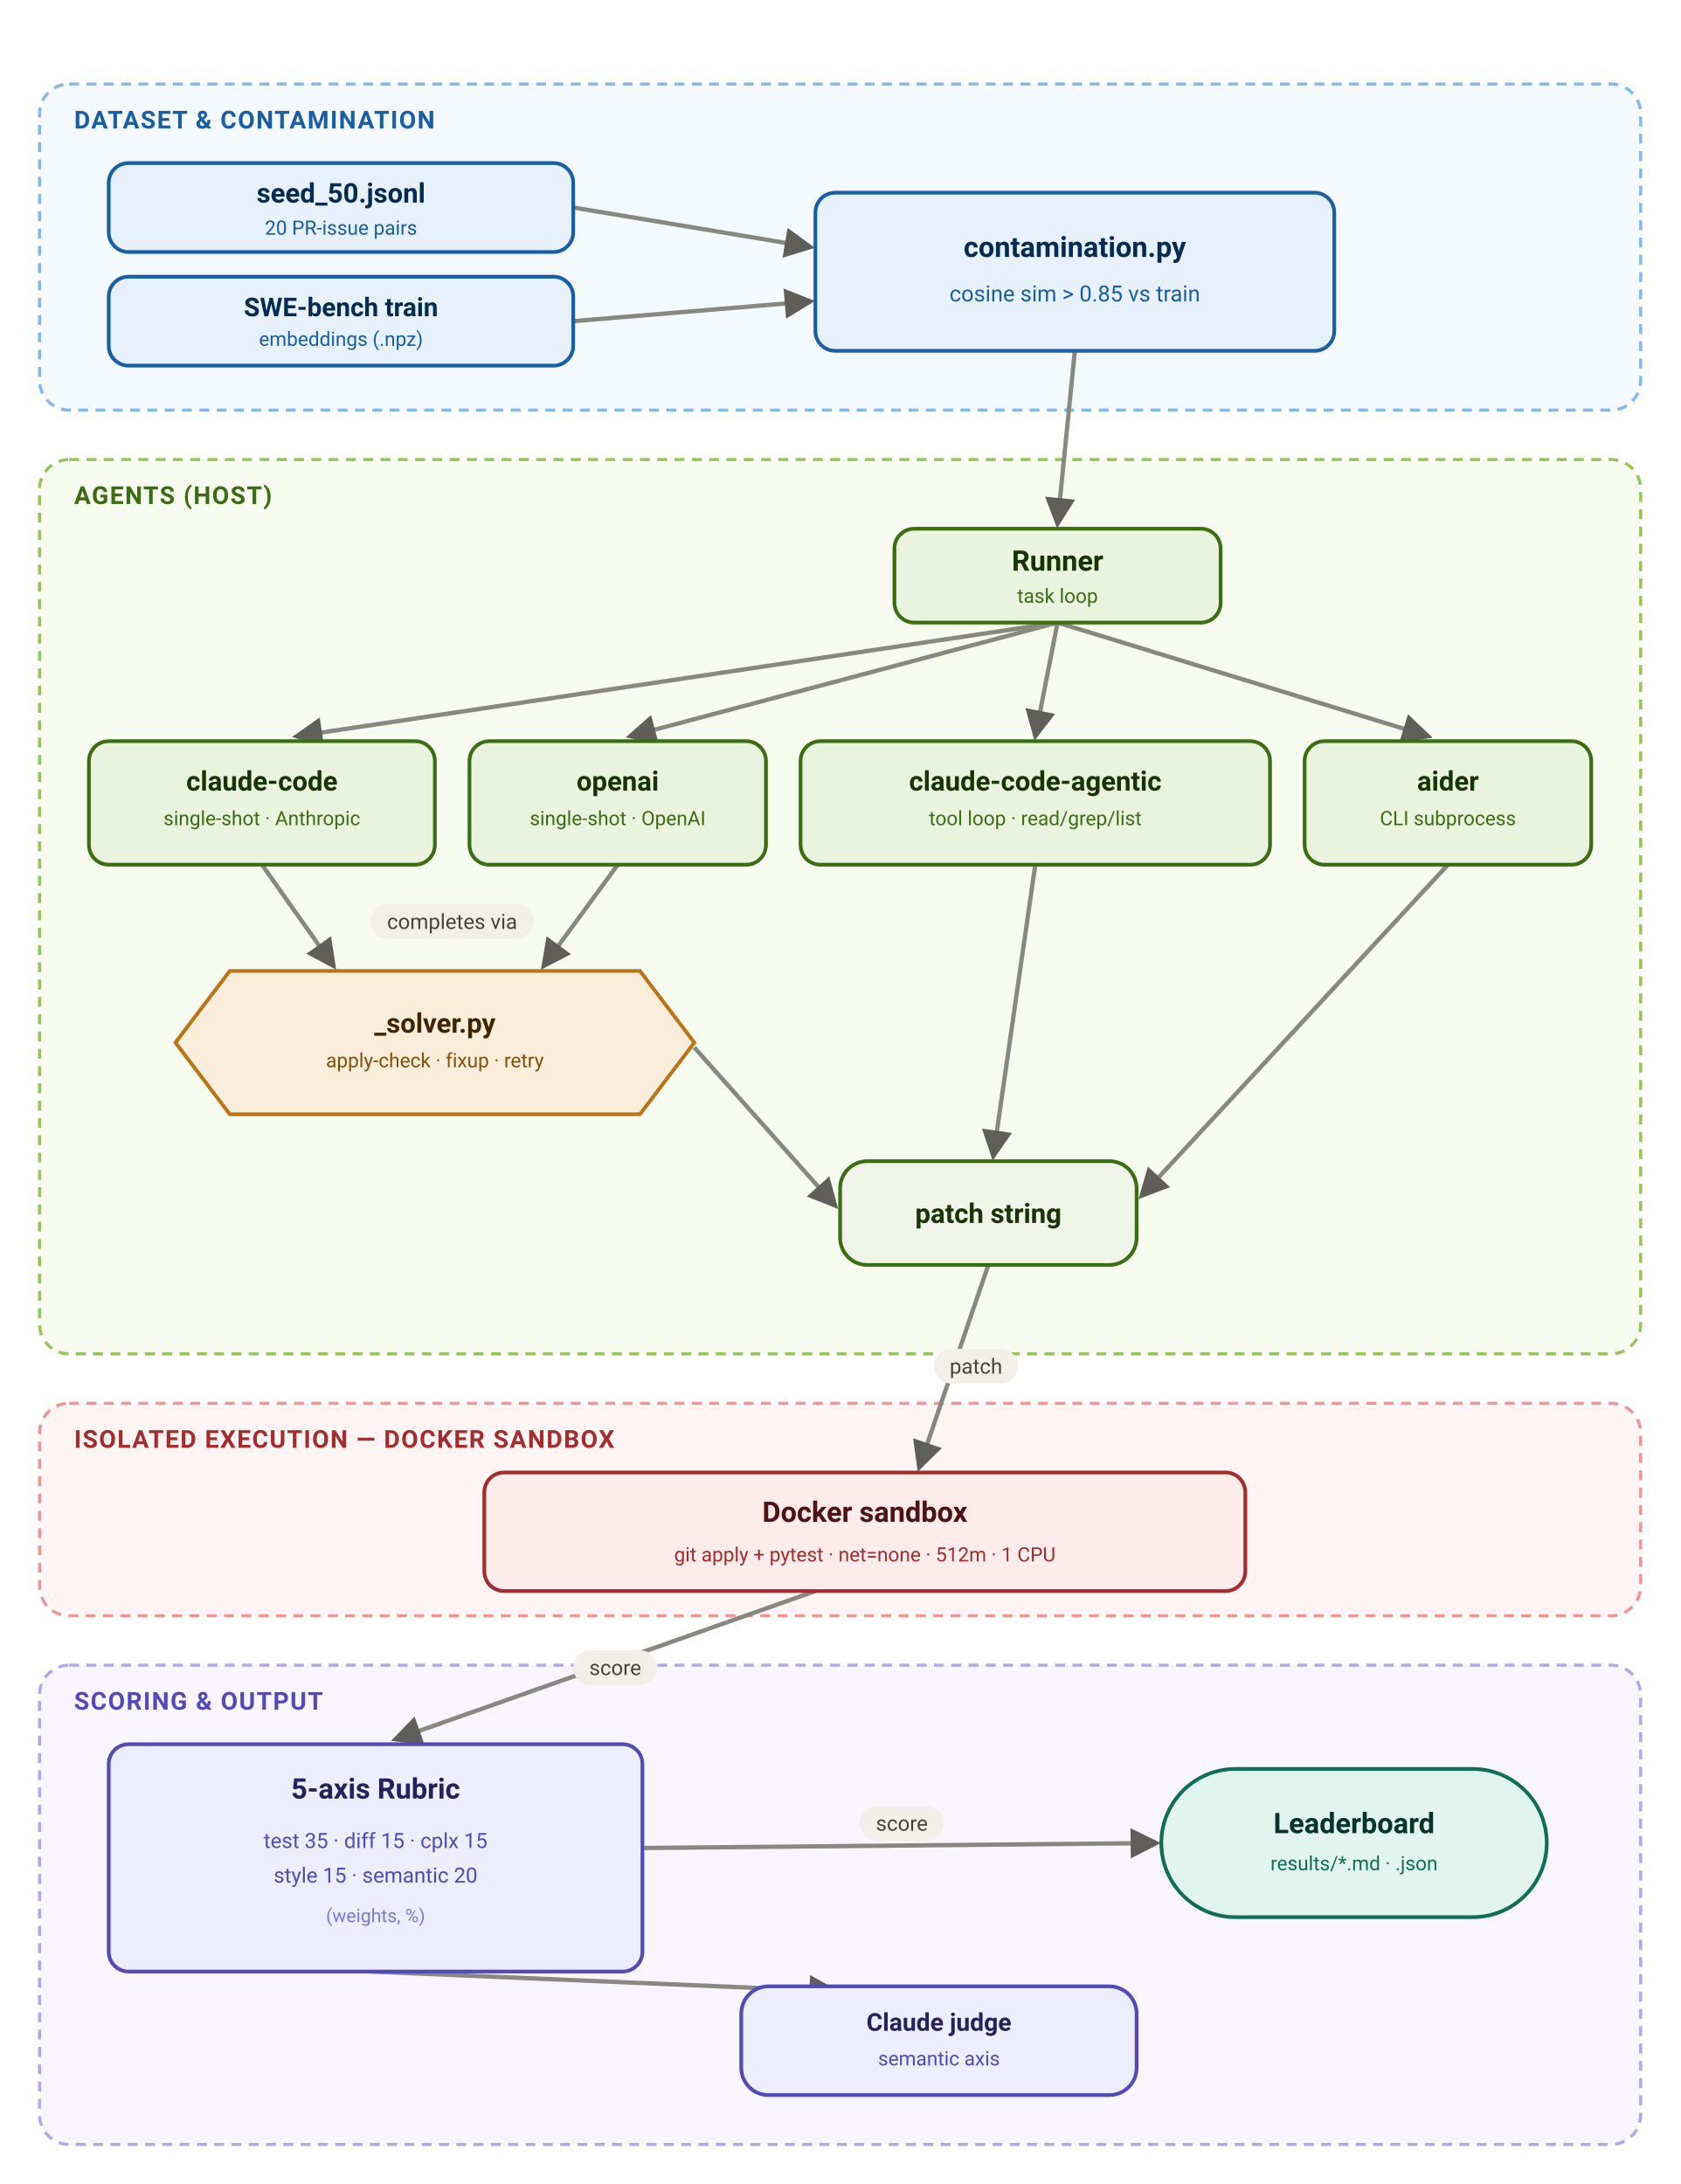
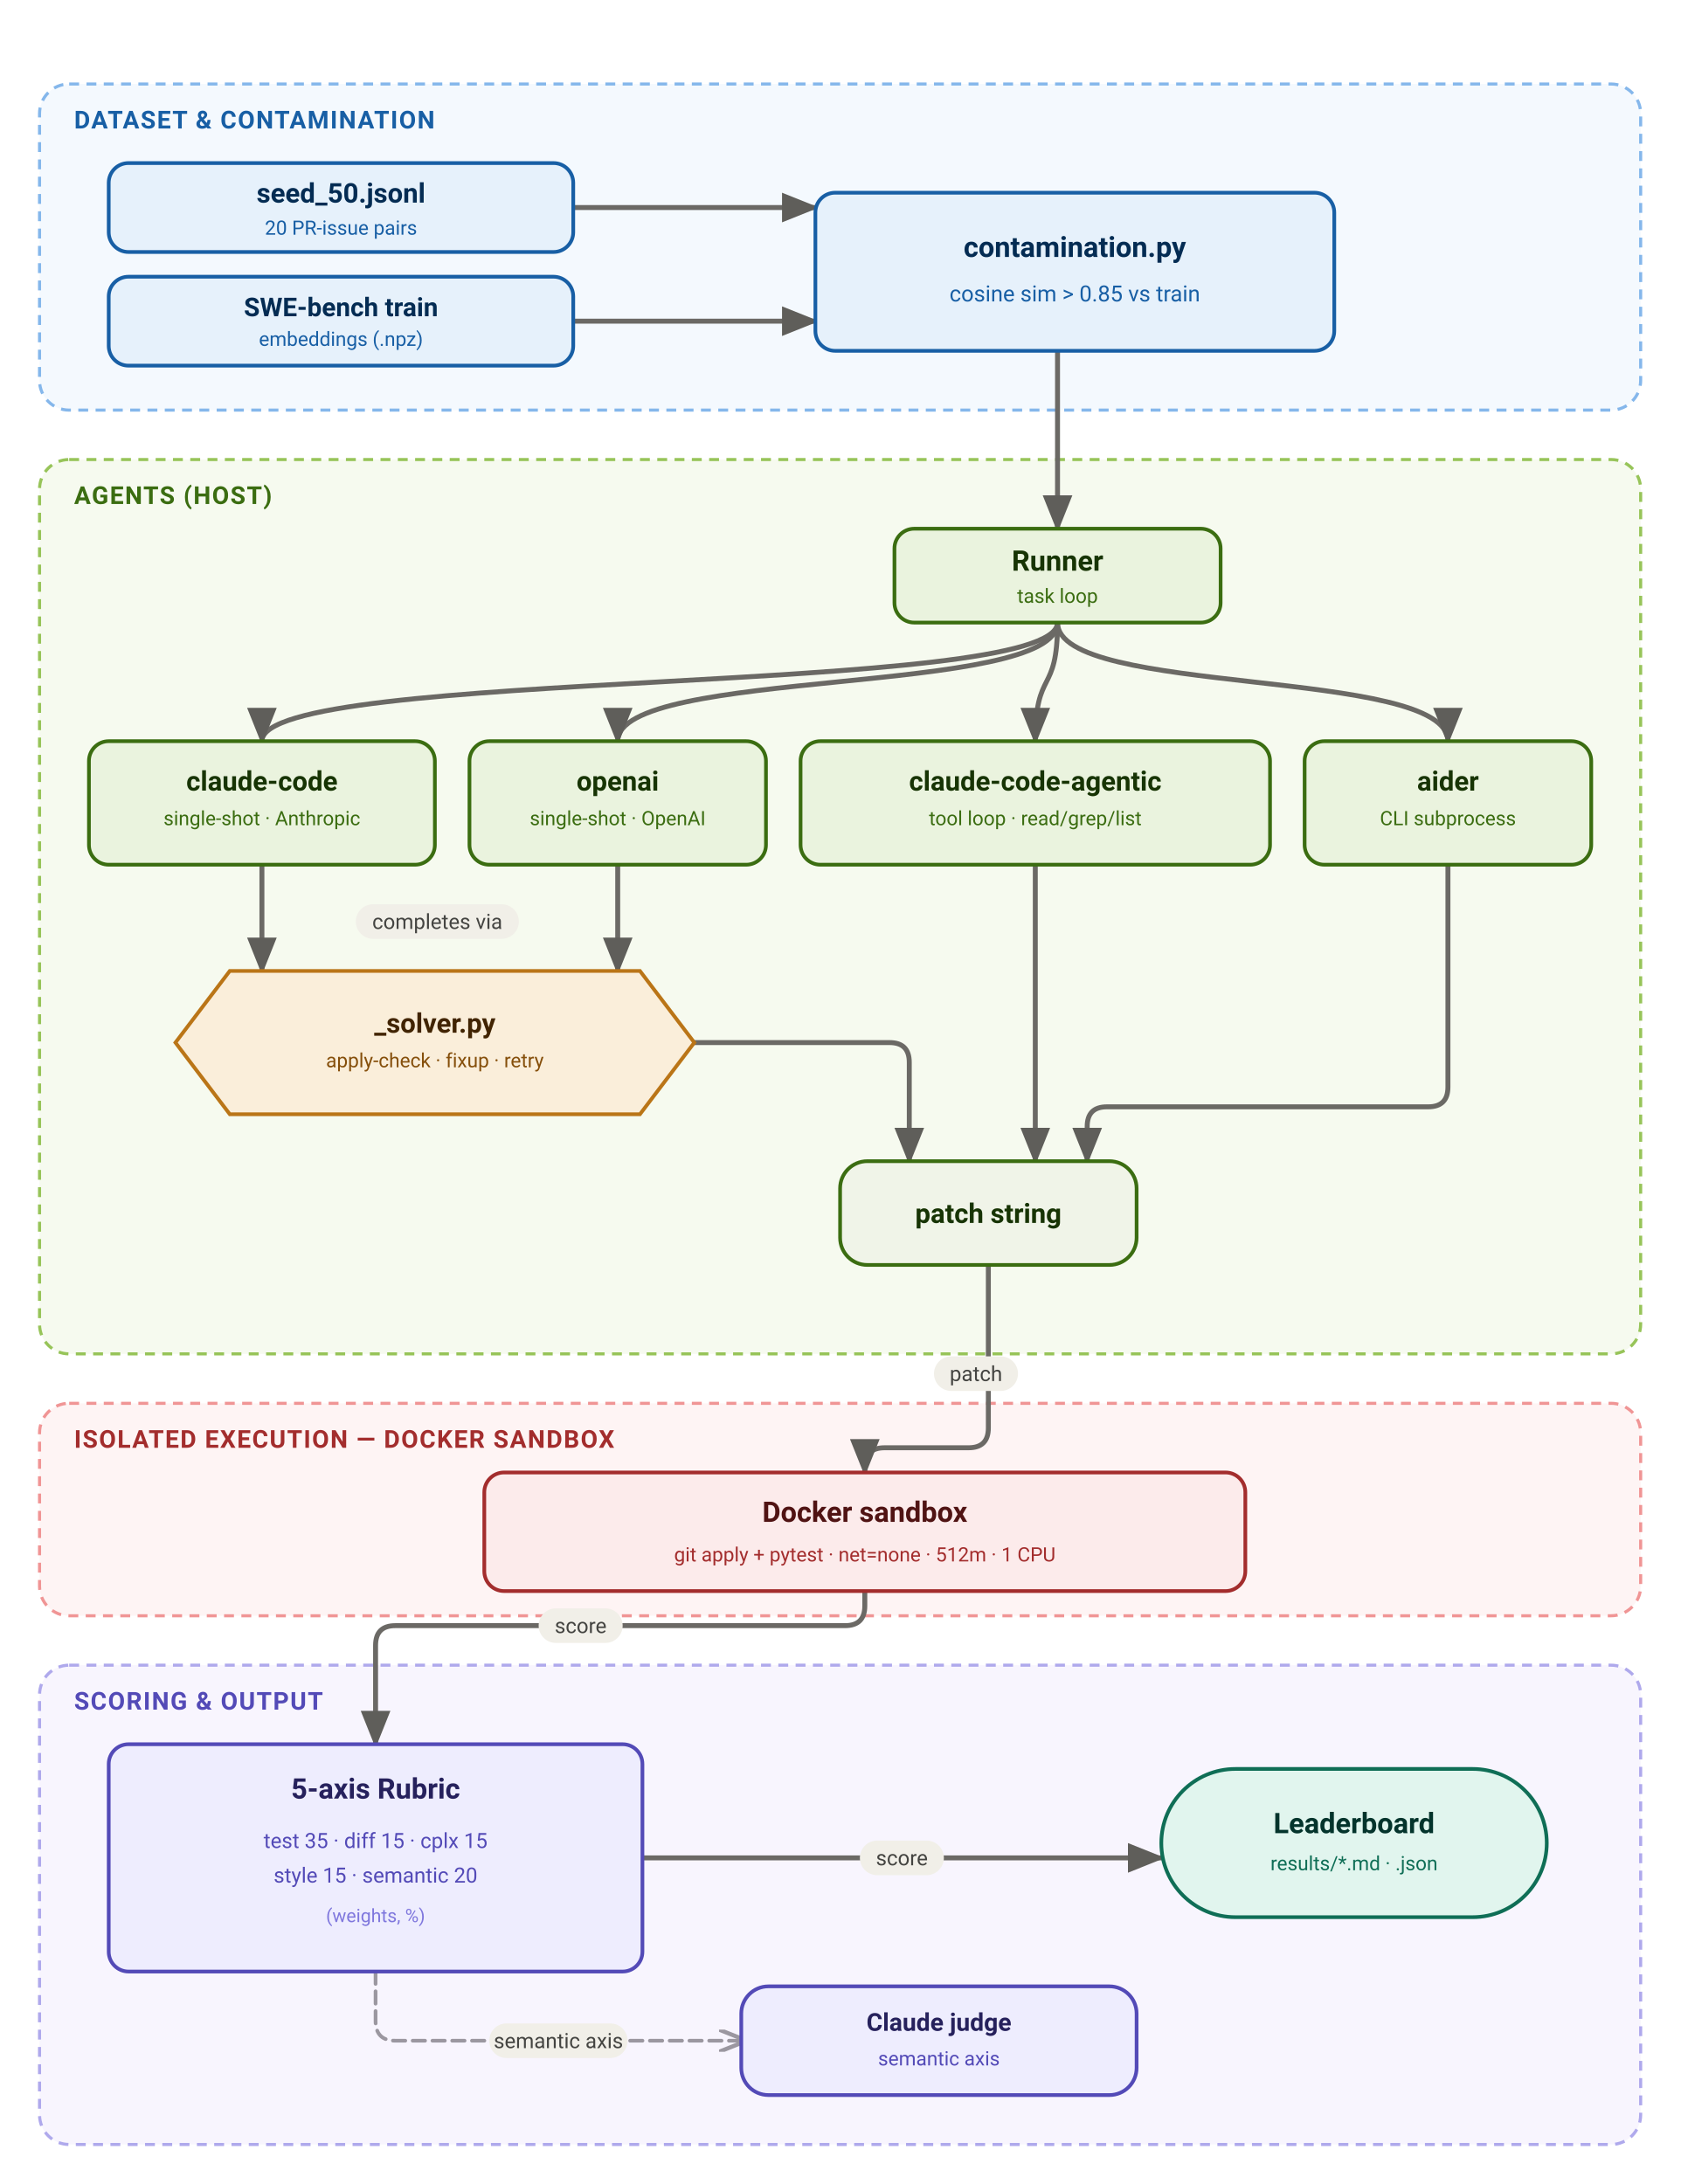
<svg xmlns="http://www.w3.org/2000/svg" viewBox="0 0 680 884" role="img" font-family="ui-sans-serif, system-ui, -apple-system, Segoe UI, Roboto, sans-serif">
  <defs>
-     <marker id="ar" viewBox="0 0 10 10" refX="8.5" refY="5" markerWidth="7" markerHeight="7" orient="auto-start-reverse">
-       <path d="M0,0 L10,5 L0,10 z" fill="#5F5E5A" />
+     <marker id="arr-flow" viewBox="0 0 10 8" refX="9" refY="4" markerWidth="8" markerHeight="6" orient="auto-start-reverse">
+       <path d="M0,0 L10,4 L0,8 Z" fill="#5F5E5A" />
+     </marker>
+     <marker id="arr-sub" viewBox="0 0 10 8" refX="8" refY="4" markerWidth="8" markerHeight="6" orient="auto-start-reverse">
+       <path d="M0,0 L10,4 L0,8" fill="none" stroke="#9B97A0" stroke-width="1.5" />
    </marker>
  </defs>
  <g stroke-dasharray="4 3" stroke-width="1.25">
    <rect x="16" y="34" width="648" height="132" rx="12" fill="#F4F9FE" stroke="#85B7EB" />
    <rect x="16" y="186" width="648" height="362" rx="12" fill="#F6FAEF" stroke="#97C459" />
    <rect x="16" y="568" width="648" height="86" rx="12" fill="#FEF4F4" stroke="#F09595" />
    <rect x="16" y="674" width="648" height="194" rx="12" fill="#F8F5FE" stroke="#AFA9EC" />
  </g>
  <g font-size="10" font-weight="700" letter-spacing="0.5">
    <text x="30" y="52" fill="#185FA5">DATASET &amp; CONTAMINATION</text>
    <text x="30" y="204" fill="#3B6D11">AGENTS (HOST)</text>
    <text x="30" y="586" fill="#A32D2D">ISOLATED EXECUTION — DOCKER SANDBOX</text>
    <text x="30" y="692" fill="#534AB7">SCORING &amp; OUTPUT</text>
  </g>
-   <g stroke="#888780" stroke-width="1.75" fill="none" marker-end="url(#ar)">
-     <line x1="232" y1="84" x2="328" y2="100" />
-     <line x1="232" y1="130" x2="328" y2="122" />
-     <line x1="435" y1="142" x2="428" y2="212" />
-     <line x1="428" y1="252" x2="120" y2="298" />
-     <line x1="428" y1="252" x2="255" y2="298" />
-     <line x1="428" y1="252" x2="419" y2="298" />
-     <line x1="428" y1="252" x2="578" y2="298" />
-     <line x1="106" y1="350" x2="135" y2="391" />
-     <line x1="250" y1="350" x2="220" y2="391" />
-     <line x1="281" y1="424" x2="338" y2="488" />
-     <line x1="419" y1="350" x2="402" y2="468" />
-     <line x1="586" y1="350" x2="462" y2="484" />
-     <line x1="400" y1="512" x2="372" y2="594" />
-     <line x1="330" y1="644" x2="160" y2="704" />
-     <line x1="260" y1="748" x2="468" y2="746" />
-     <line x1="150" y1="798" x2="338" y2="806" />
+   <g stroke="#6B6965" stroke-width="2" fill="none" stroke-linecap="round" stroke-linejoin="round" marker-end="url(#arr-flow)">
+     <path d="M 232,84 L 330,84" />
+     <path d="M 232,130 L 330,130" />
+     <path d="M 428,142 L 428,214" />
+     <path d="M 428,252 C 428,282 106,270 106,300" />
+     <path d="M 428,252 C 428,282 250,270 250,300" />
+     <path d="M 428,252 C 428,282 419,270 419,300" />
+     <path d="M 428,252 C 428,282 586,270 586,300" />
+     <path d="M 106,350 L 106,393" />
+     <path d="M 250,350 L 250,393" />
+     <path d="M 281,422 L 360,422 Q 368,422 368,430 L 368,470" />
+     <path d="M 419,350 L 419,470" />
+     <path d="M 586,350 L 586,440 Q 586,448 578,448 L 448,448 Q 440,448 440,456 L 440,470" />
+     <path d="M 400,512 L 400,578 Q 400,586 392,586 L 358,586 Q 350,586 350,594 L 350,596" />
+     <path d="M 350,644 L 350,650 Q 350,658 342,658 L 160,658 Q 152,658 152,666 L 152,706" />
+     <path d="M 260,752 L 470,752" />
+   </g>
+   <g stroke="#9B97A0" stroke-width="1.5" fill="none" stroke-linecap="round" stroke-linejoin="round" stroke-dasharray="5 3" marker-end="url(#arr-sub)">
+     <path d="M 152,798 L 152,818 Q 152,826 160,826 L 300,826" />
  </g>
  <g font-size="8.5" fill="#444441" text-anchor="middle">
-     <rect x="150" y="366" width="66" height="14" rx="7" fill="#F1EFE8" />
-     <text x="183" y="376">completes via</text>
-     <rect x="378" y="546" width="34" height="14" rx="7" fill="#F1EFE8" />
-     <text x="395" y="556">patch</text>
-     <rect x="232" y="668" width="34" height="14" rx="7" fill="#F1EFE8" />
-     <text x="249" y="678">score</text>
-     <rect x="348" y="731" width="34" height="14" rx="7" fill="#F1EFE8" />
-     <text x="365" y="741">score</text>
+     <rect x="144" y="366" width="66" height="14" rx="7" fill="#F1EFE8" />
+     <text x="177" y="376">completes via</text>
+     <rect x="378" y="549" width="34" height="14" rx="7" fill="#F1EFE8" />
+     <text x="395" y="559">patch</text>
+     <rect x="218" y="651" width="34" height="14" rx="7" fill="#F1EFE8" />
+     <text x="235" y="661">score</text>
+     <rect x="348" y="745" width="34" height="14" rx="7" fill="#F1EFE8" />
+     <text x="365" y="755">score</text>
+     <rect x="198" y="819" width="56" height="14" rx="7" fill="#F1EFE8" />
+     <text x="226" y="829">semantic axis</text>
  </g>
  <g>
    <rect x="44" y="66" width="188" height="36" rx="8" fill="#E6F1FB" stroke="#185FA5" stroke-width="1.5" />
    <text x="138" y="82" text-anchor="middle" font-size="11" font-weight="600" fill="#042C53">seed_50.jsonl</text>
    <text x="138" y="95" text-anchor="middle" font-size="8" fill="#185FA5">20 PR-issue pairs</text>
    <rect x="44" y="112" width="188" height="36" rx="8" fill="#E6F1FB" stroke="#185FA5" stroke-width="1.5" />
    <text x="138" y="128" text-anchor="middle" font-size="10.5" font-weight="600" fill="#042C53">SWE-bench train</text>
    <text x="138" y="140" text-anchor="middle" font-size="8" fill="#185FA5">embeddings (.npz)</text>
    <rect x="330" y="78" width="210" height="64" rx="8" fill="#E6F1FB" stroke="#185FA5" stroke-width="1.5" />
    <text x="435" y="104" text-anchor="middle" font-size="11.5" font-weight="600" fill="#042C53">contamination.py</text>
    <text x="435" y="122" text-anchor="middle" font-size="9" fill="#185FA5">cosine sim &gt; 0.85 vs train</text>
  </g>
  <g>
    <rect x="362" y="214" width="132" height="38" rx="8" fill="#EAF3DE" stroke="#3B6D11" stroke-width="1.5" />
    <text x="428" y="231" text-anchor="middle" font-size="11.5" font-weight="600" fill="#173404">Runner</text>
    <text x="428" y="244" text-anchor="middle" font-size="8" fill="#3B6D11">task loop</text>
    <rect x="36" y="300" width="140" height="50" rx="8" fill="#EAF3DE" stroke="#3B6D11" stroke-width="1.5" />
    <text x="106" y="320" text-anchor="middle" font-size="11" font-weight="600" fill="#173404">claude-code</text>
    <text x="106" y="334" text-anchor="middle" font-size="8" fill="#3B6D11">single-shot · Anthropic</text>
    <rect x="190" y="300" width="120" height="50" rx="8" fill="#EAF3DE" stroke="#3B6D11" stroke-width="1.5" />
    <text x="250" y="320" text-anchor="middle" font-size="11" font-weight="600" fill="#173404">openai</text>
    <text x="250" y="334" text-anchor="middle" font-size="8" fill="#3B6D11">single-shot · OpenAI</text>
    <rect x="324" y="300" width="190" height="50" rx="8" fill="#EAF3DE" stroke="#3B6D11" stroke-width="1.5" />
    <text x="419" y="320" text-anchor="middle" font-size="11" font-weight="600" fill="#173404">claude-code-agentic</text>
    <text x="419" y="334" text-anchor="middle" font-size="8" fill="#3B6D11">tool loop · read/grep/list</text>
    <rect x="528" y="300" width="116" height="50" rx="8" fill="#EAF3DE" stroke="#3B6D11" stroke-width="1.5" />
    <text x="586" y="320" text-anchor="middle" font-size="11" font-weight="600" fill="#173404">aider</text>
    <text x="586" y="334" text-anchor="middle" font-size="8" fill="#3B6D11">CLI subprocess</text>
    <polygon points="93,393 259,393 281,422 259,451 93,451 71,422" fill="#FAEEDA" stroke="#BA7517" stroke-width="1.5" />
    <text x="176" y="418" text-anchor="middle" font-size="11" font-weight="600" fill="#412402">_solver.py</text>
    <text x="176" y="432" text-anchor="middle" font-size="8" fill="#854F0B">apply-check · fixup · retry</text>
    <rect x="340" y="470" width="120" height="42" rx="11" fill="#F0F4E8" stroke="#3B6D11" stroke-width="1.5" />
    <text x="400" y="495" text-anchor="middle" font-size="11" font-weight="600" fill="#173404">patch string</text>
  </g>
  <g>
    <rect x="196" y="596" width="308" height="48" rx="8" fill="#FCEBEB" stroke="#A32D2D" stroke-width="1.5" />
    <text x="350" y="616" text-anchor="middle" font-size="11.5" font-weight="600" fill="#501313">Docker sandbox</text>
    <text x="350" y="632" text-anchor="middle" font-size="8" fill="#A32D2D">git apply + pytest · net=none · 512m · 1 CPU</text>
  </g>
  <g>
    <rect x="44" y="706" width="216" height="92" rx="8" fill="#EEEDFE" stroke="#534AB7" stroke-width="1.5" />
    <text x="152" y="728" text-anchor="middle" font-size="11.5" font-weight="600" fill="#26215C">5-axis Rubric</text>
    <text x="152" y="748" text-anchor="middle" font-size="8.5" fill="#534AB7">test 35 · diff 15 · cplx 15</text>
    <text x="152" y="762" text-anchor="middle" font-size="8.5" fill="#534AB7">style 15 · semantic 20</text>
    <text x="152" y="778" text-anchor="middle" font-size="7.5" fill="#7F77DD">(weights, %)</text>
    <rect x="300" y="804" width="160" height="44" rx="11" fill="#EEEDFE" stroke="#534AB7" stroke-width="1.5" />
    <text x="380" y="822" text-anchor="middle" font-size="10" font-weight="600" fill="#26215C">Claude judge</text>
    <text x="380" y="836" text-anchor="middle" font-size="8" fill="#534AB7">semantic axis</text>
    <rect x="470" y="716" width="156" height="60" rx="30" fill="#E1F5EE" stroke="#0F6E56" stroke-width="1.5" />
    <text x="548" y="742" text-anchor="middle" font-size="11.5" font-weight="600" fill="#04342C">Leaderboard</text>
    <text x="548" y="757" text-anchor="middle" font-size="8" fill="#0F6E56">results/*.md · .json</text>
  </g>
</svg>
